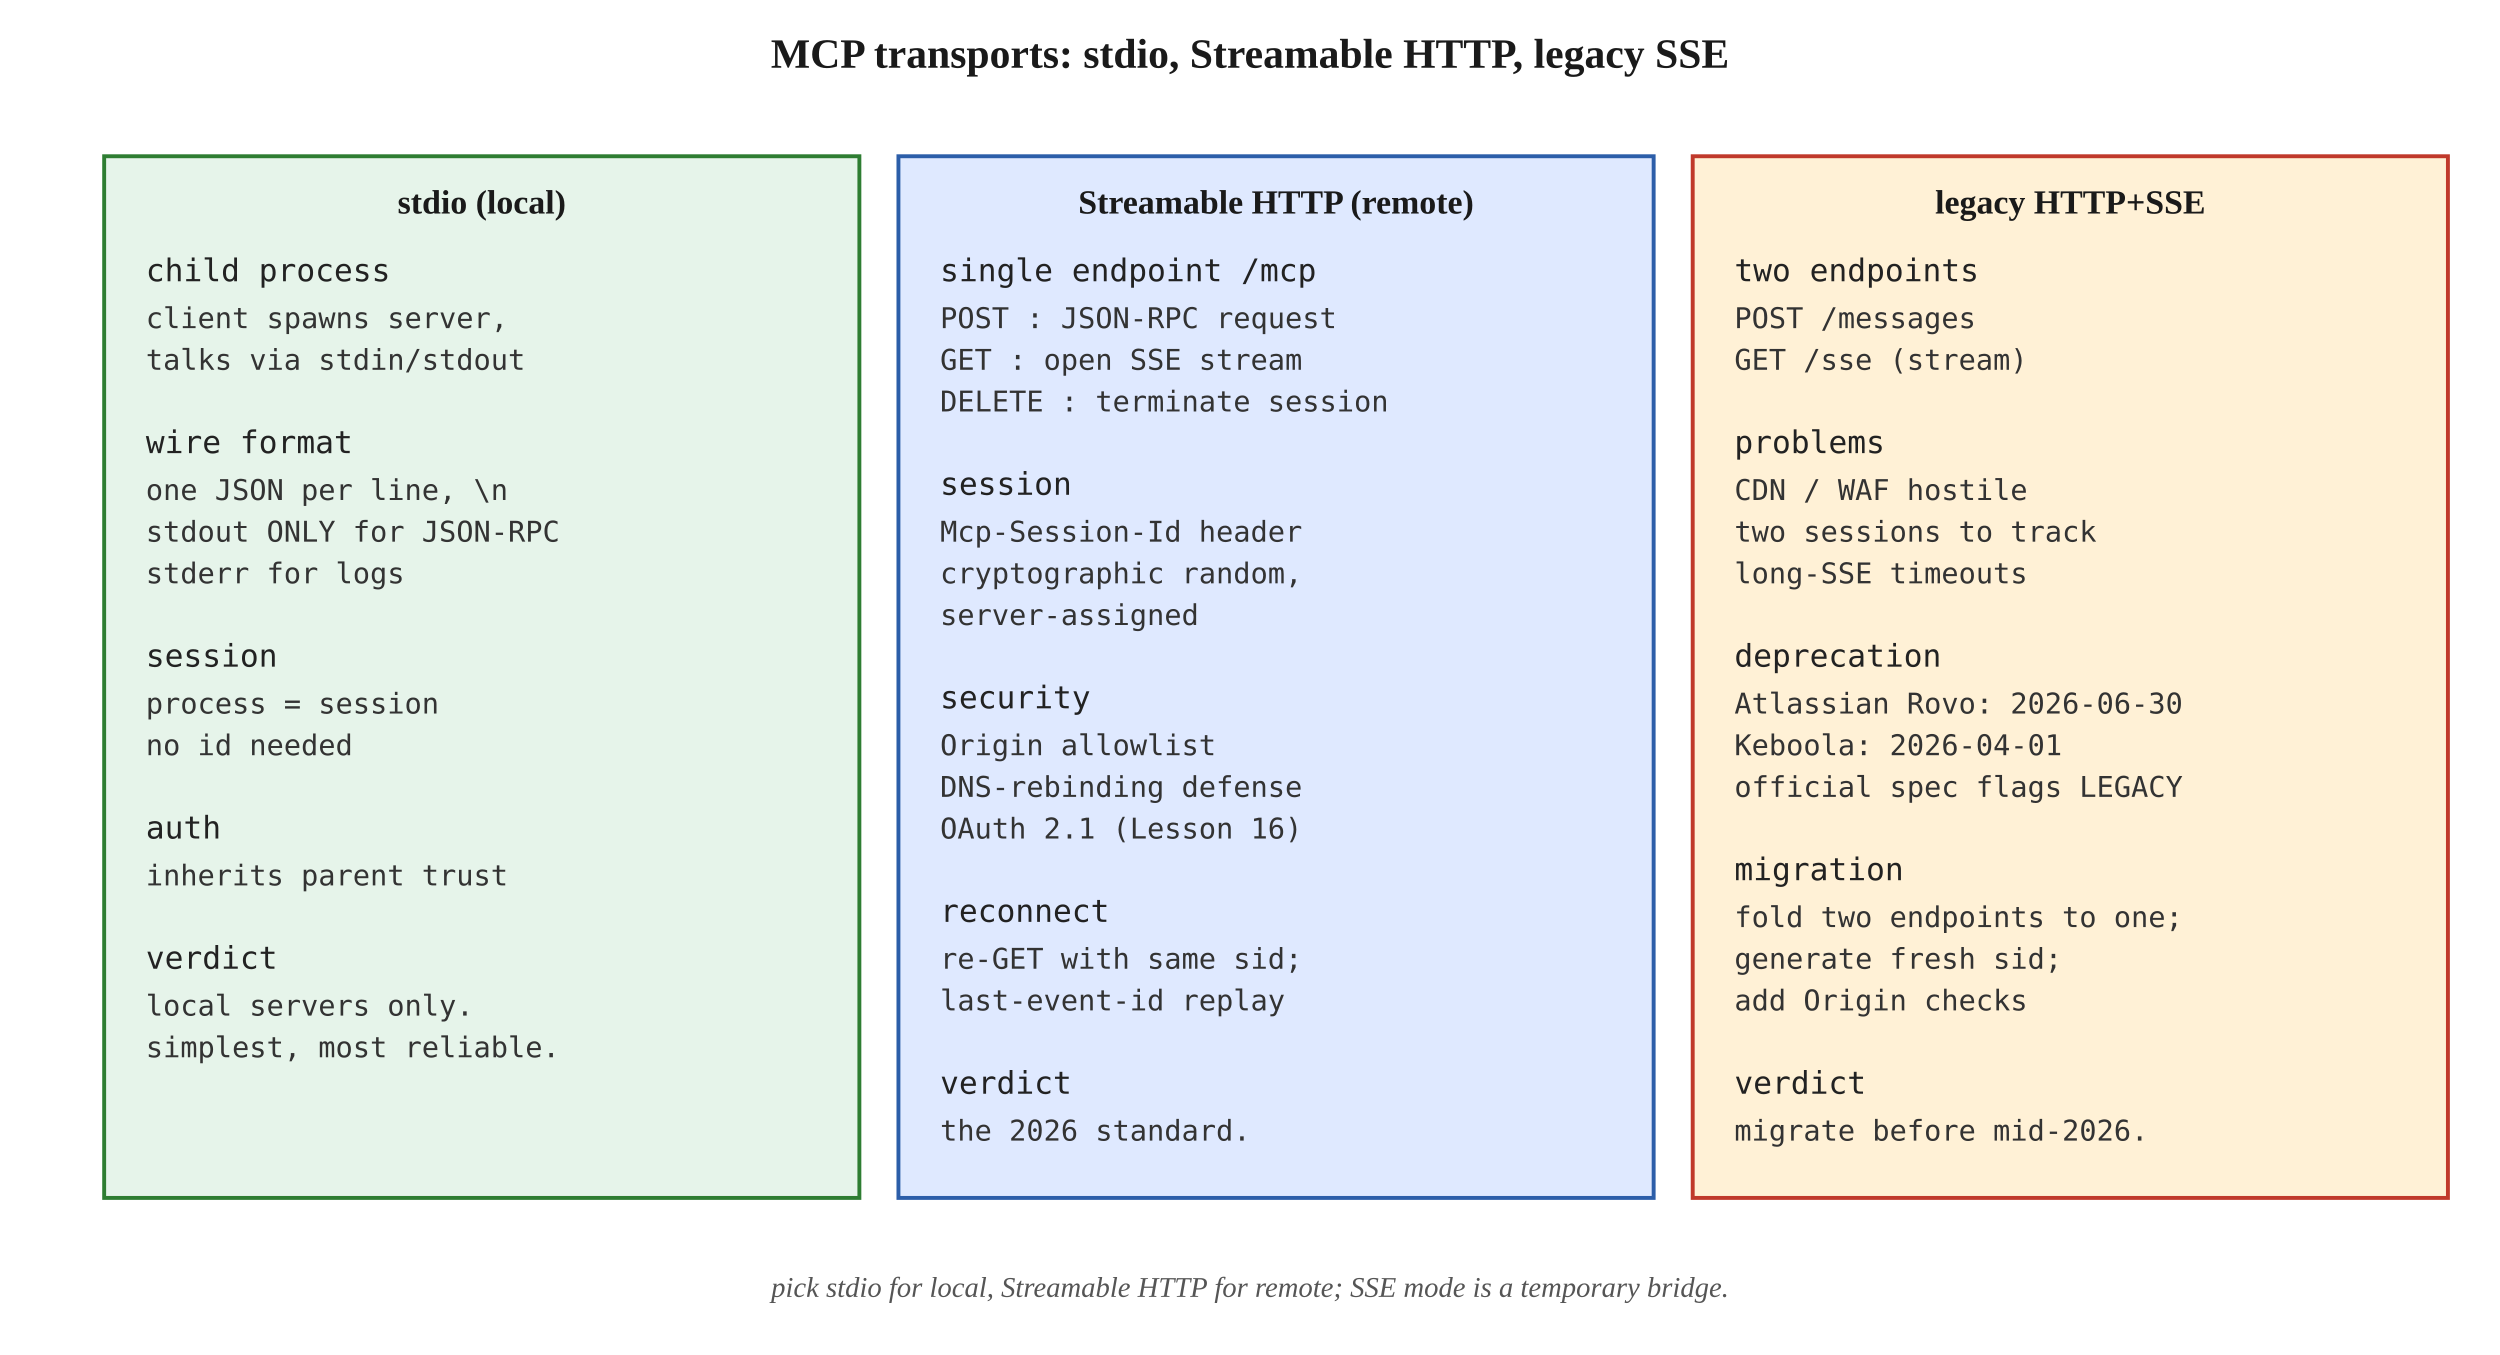
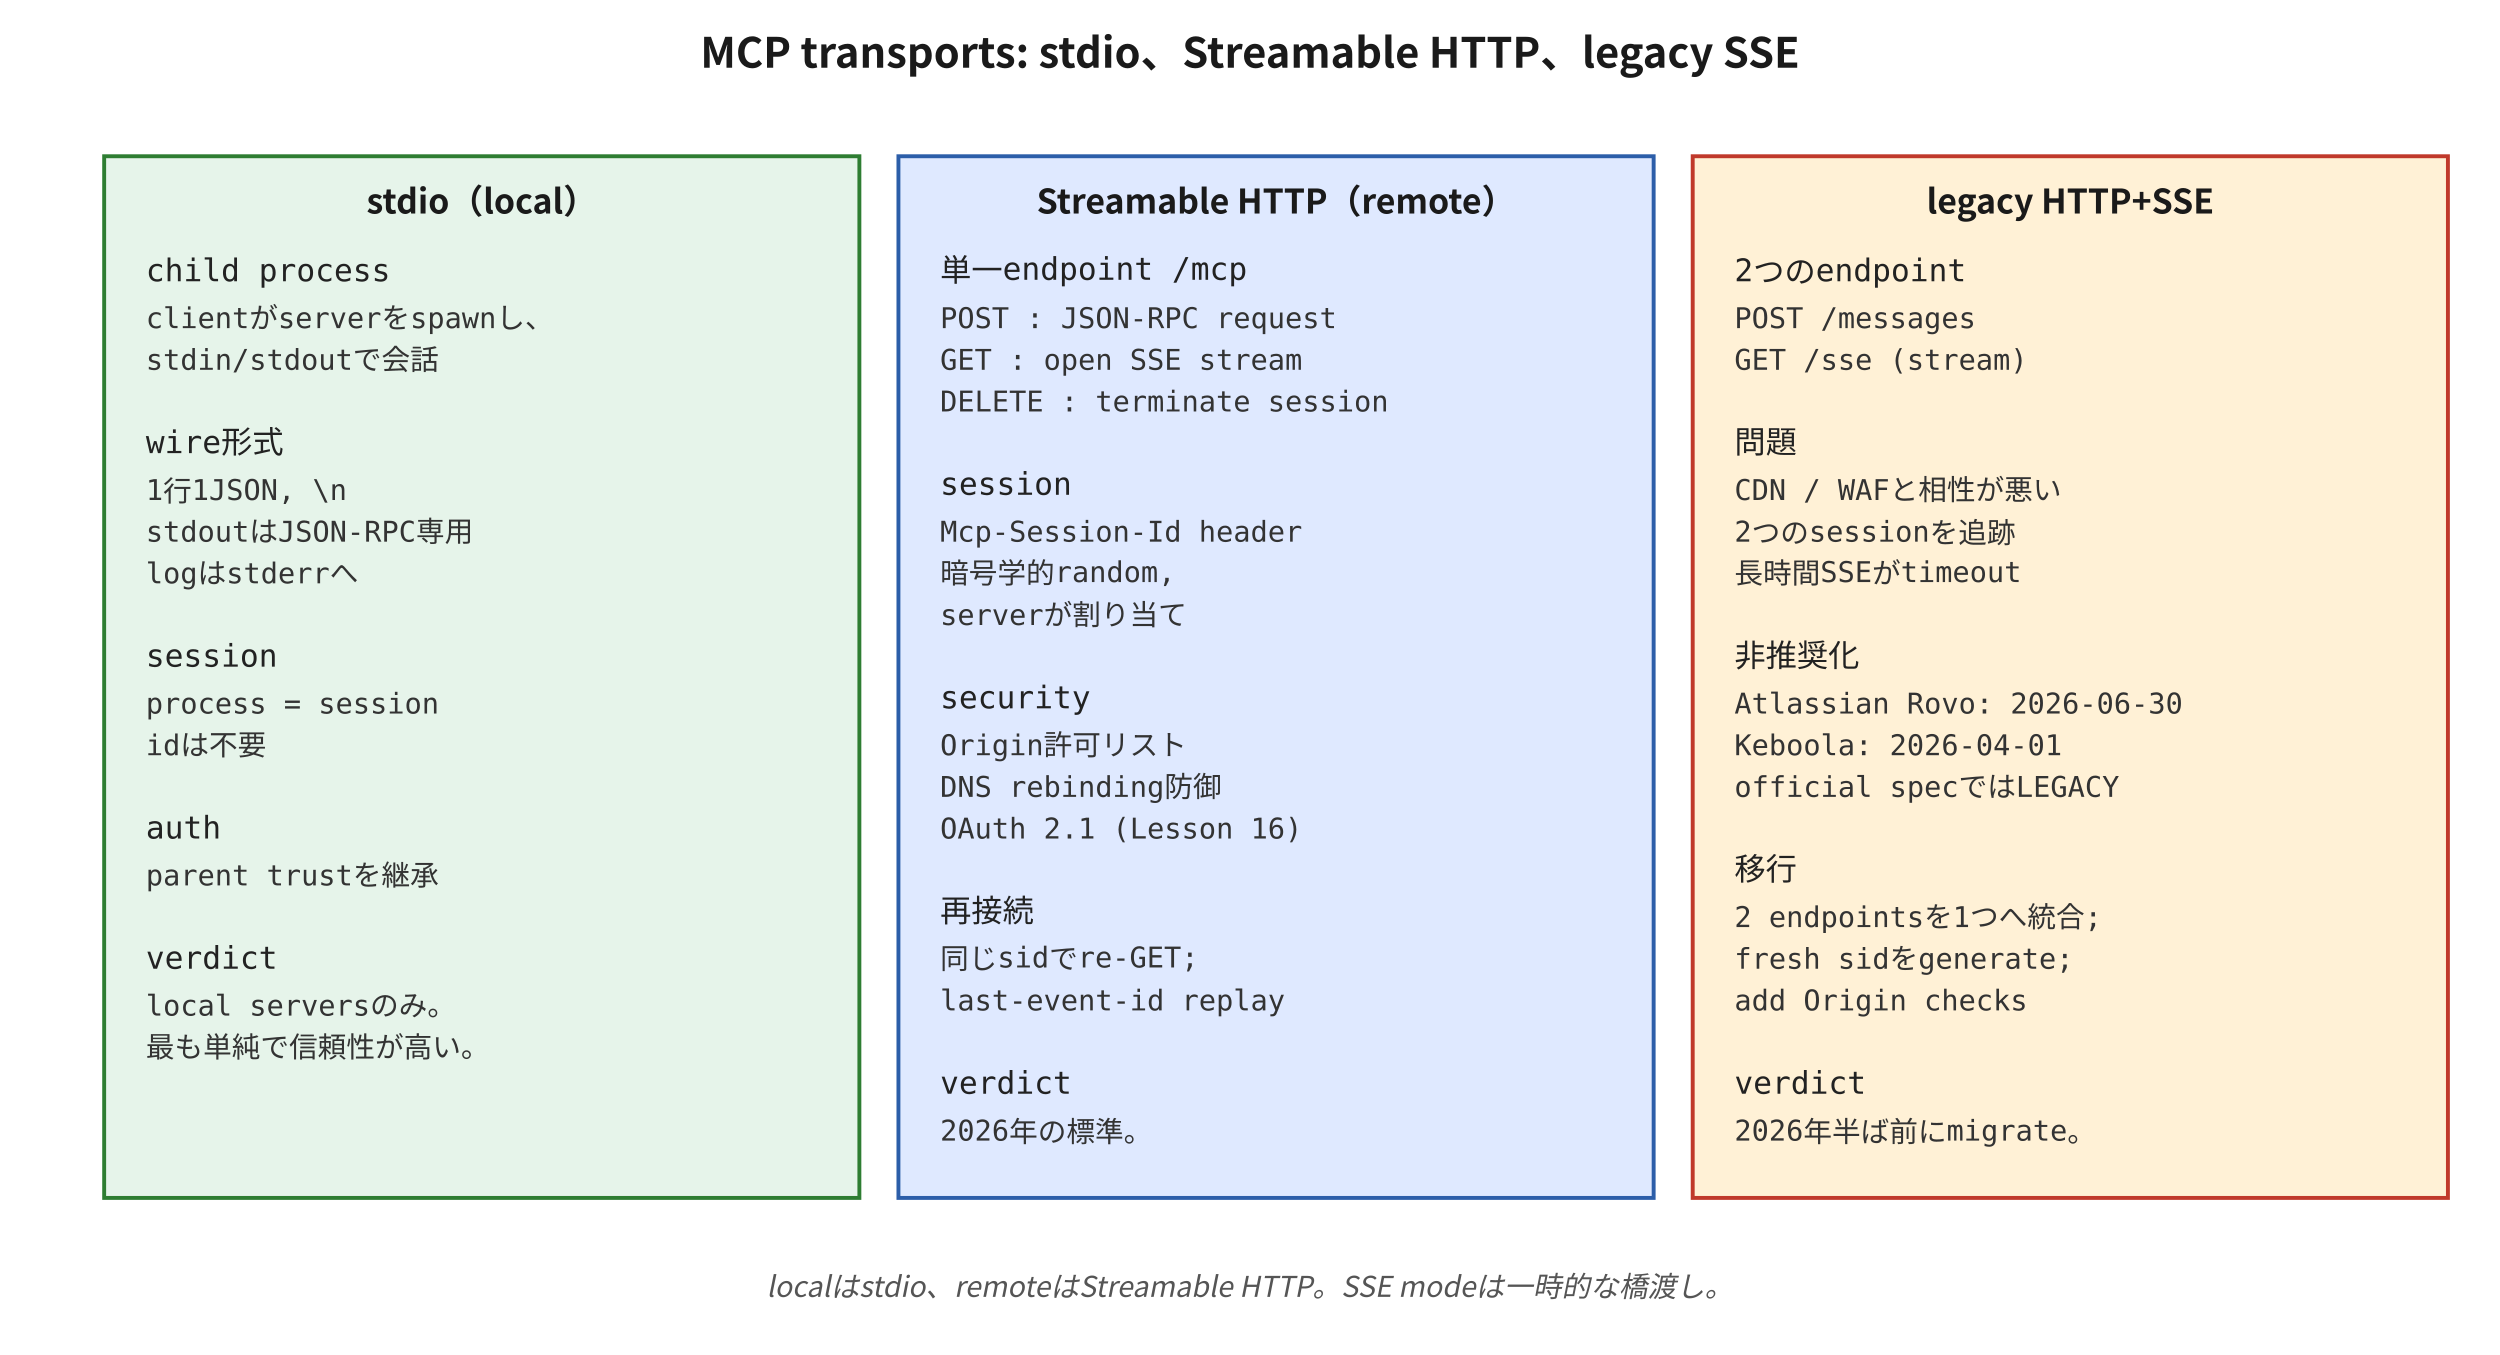
- <svg xmlns="http://www.w3.org/2000/svg" viewBox="0 0 960 520" font-family="Georgia, 'Times New Roman', serif">
+ <svg xmlns="http://www.w3.org/2000/svg" viewBox="0 0 960 520" font-family="'Hiragino Sans', 'Yu Gothic', 'Noto Sans CJK JP', sans-serif">
  <defs>
    <style>
      .box { fill: #faf6ef; stroke: #1a1a1a; stroke-width: 1.5; }
      .cool { fill: #e6f4ea; stroke: #2e7d32; stroke-width: 1.5; }
      .cold { fill: #dfe9ff; stroke: #2c5ea9; stroke-width: 1.5; }
      .hot { fill: #fff1d6; stroke: #c0392b; stroke-width: 1.5; }
      .title { font-size: 16px; font-weight: 700; fill: #1a1a1a; }
      .head { font-size: 13px; font-weight: 700; fill: #1a1a1a; }
-       .step { font-size: 12px; font-family: 'Menlo', monospace; fill: #222; }
-       .small { font-size: 11px; font-family: 'Menlo', monospace; fill: #333; }
+       .step { font-size: 12px; font-family: 'Hiragino Sans', 'Yu Gothic', 'Menlo', monospace; fill: #222; }
+       .small { font-size: 11px; font-family: 'Hiragino Sans', 'Yu Gothic', 'Menlo', monospace; fill: #333; }
      .caption { font-size: 11px; fill: #555; font-style: italic; }
    </style>
  </defs>
-   <text x="480" y="26" text-anchor="middle" class="title">MCP transports: stdio, Streamable HTTP, legacy SSE</text>
+   <text x="480" y="26" text-anchor="middle" class="title">MCP transports: stdio、Streamable HTTP、legacy SSE</text>
  <rect x="40" y="60" width="290" height="400" class="cool" />
-   <text x="185" y="82" text-anchor="middle" class="head">stdio (local)</text>
+   <text x="185" y="82" text-anchor="middle" class="head">stdio（local）</text>
  <text x="56" y="108" class="step">child process</text>
-   <text x="56" y="126" class="small">client spawns server,</text>
-   <text x="56" y="142" class="small">talks via stdin/stdout</text>
-   <text x="56" y="174" class="step">wire format</text>
-   <text x="56" y="192" class="small">one JSON per line, \n</text>
-   <text x="56" y="208" class="small">stdout ONLY for JSON-RPC</text>
-   <text x="56" y="224" class="small">stderr for logs</text>
+   <text x="56" y="126" class="small">clientがserverをspawnし、</text>
+   <text x="56" y="142" class="small">stdin/stdoutで会話</text>
+   <text x="56" y="174" class="step">wire形式</text>
+   <text x="56" y="192" class="small">1行1JSON, \n</text>
+   <text x="56" y="208" class="small">stdoutはJSON-RPC専用</text>
+   <text x="56" y="224" class="small">logはstderrへ</text>
  <text x="56" y="256" class="step">session</text>
  <text x="56" y="274" class="small">process = session</text>
-   <text x="56" y="290" class="small">no id needed</text>
+   <text x="56" y="290" class="small">idは不要</text>
  <text x="56" y="322" class="step">auth</text>
-   <text x="56" y="340" class="small">inherits parent trust</text>
+   <text x="56" y="340" class="small">parent trustを継承</text>
  <text x="56" y="372" class="step">verdict</text>
-   <text x="56" y="390" class="small">local servers only.</text>
-   <text x="56" y="406" class="small">simplest, most reliable.</text>
+   <text x="56" y="390" class="small">local serversのみ。</text>
+   <text x="56" y="406" class="small">最も単純で信頼性が高い。</text>
  <rect x="345" y="60" width="290" height="400" class="cold" />
-   <text x="490" y="82" text-anchor="middle" class="head">Streamable HTTP (remote)</text>
-   <text x="361" y="108" class="step">single endpoint /mcp</text>
+   <text x="490" y="82" text-anchor="middle" class="head">Streamable HTTP（remote）</text>
+   <text x="361" y="108" class="step">単一endpoint /mcp</text>
  <text x="361" y="126" class="small">POST : JSON-RPC request</text>
  <text x="361" y="142" class="small">GET  : open SSE stream</text>
  <text x="361" y="158" class="small">DELETE : terminate session</text>
  <text x="361" y="190" class="step">session</text>
  <text x="361" y="208" class="small">Mcp-Session-Id header</text>
-   <text x="361" y="224" class="small">cryptographic random,</text>
-   <text x="361" y="240" class="small">server-assigned</text>
+   <text x="361" y="224" class="small">暗号学的random,</text>
+   <text x="361" y="240" class="small">serverが割り当て</text>
  <text x="361" y="272" class="step">security</text>
-   <text x="361" y="290" class="small">Origin allowlist</text>
-   <text x="361" y="306" class="small">DNS-rebinding defense</text>
+   <text x="361" y="290" class="small">Origin許可リスト</text>
+   <text x="361" y="306" class="small">DNS rebinding防御</text>
  <text x="361" y="322" class="small">OAuth 2.1 (Lesson 16)</text>
-   <text x="361" y="354" class="step">reconnect</text>
-   <text x="361" y="372" class="small">re-GET with same sid;</text>
+   <text x="361" y="354" class="step">再接続</text>
+   <text x="361" y="372" class="small">同じsidでre-GET;</text>
  <text x="361" y="388" class="small">last-event-id replay</text>
  <text x="361" y="420" class="step">verdict</text>
-   <text x="361" y="438" class="small">the 2026 standard.</text>
+   <text x="361" y="438" class="small">2026年の標準。</text>
  <rect x="650" y="60" width="290" height="400" class="hot" />
  <text x="795" y="82" text-anchor="middle" class="head">legacy HTTP+SSE</text>
-   <text x="666" y="108" class="step">two endpoints</text>
+   <text x="666" y="108" class="step">2つのendpoint</text>
  <text x="666" y="126" class="small">POST /messages</text>
  <text x="666" y="142" class="small">GET  /sse (stream)</text>
-   <text x="666" y="174" class="step">problems</text>
-   <text x="666" y="192" class="small">CDN / WAF hostile</text>
-   <text x="666" y="208" class="small">two sessions to track</text>
-   <text x="666" y="224" class="small">long-SSE timeouts</text>
-   <text x="666" y="256" class="step">deprecation</text>
+   <text x="666" y="174" class="step">問題</text>
+   <text x="666" y="192" class="small">CDN / WAFと相性が悪い</text>
+   <text x="666" y="208" class="small">2つのsessionを追跡</text>
+   <text x="666" y="224" class="small">長時間SSEがtimeout</text>
+   <text x="666" y="256" class="step">非推奨化</text>
  <text x="666" y="274" class="small">Atlassian Rovo: 2026-06-30</text>
  <text x="666" y="290" class="small">Keboola: 2026-04-01</text>
-   <text x="666" y="306" class="small">official spec flags LEGACY</text>
-   <text x="666" y="338" class="step">migration</text>
-   <text x="666" y="356" class="small">fold two endpoints to one;</text>
-   <text x="666" y="372" class="small">generate fresh sid;</text>
+   <text x="666" y="306" class="small">official specではLEGACY</text>
+   <text x="666" y="338" class="step">移行</text>
+   <text x="666" y="356" class="small">2 endpointsを1つへ統合;</text>
+   <text x="666" y="372" class="small">fresh sidをgenerate;</text>
  <text x="666" y="388" class="small">add Origin checks</text>
  <text x="666" y="420" class="step">verdict</text>
-   <text x="666" y="438" class="small">migrate before mid-2026.</text>
-   <text x="480" y="498" text-anchor="middle" class="caption">pick stdio for local, Streamable HTTP for remote; SSE mode is a temporary bridge.</text>
+   <text x="666" y="438" class="small">2026年半ば前にmigrate。</text>
+   <text x="480" y="498" text-anchor="middle" class="caption">localはstdio、remoteはStreamable HTTP。SSE modeは一時的な橋渡し。</text>
</svg>
